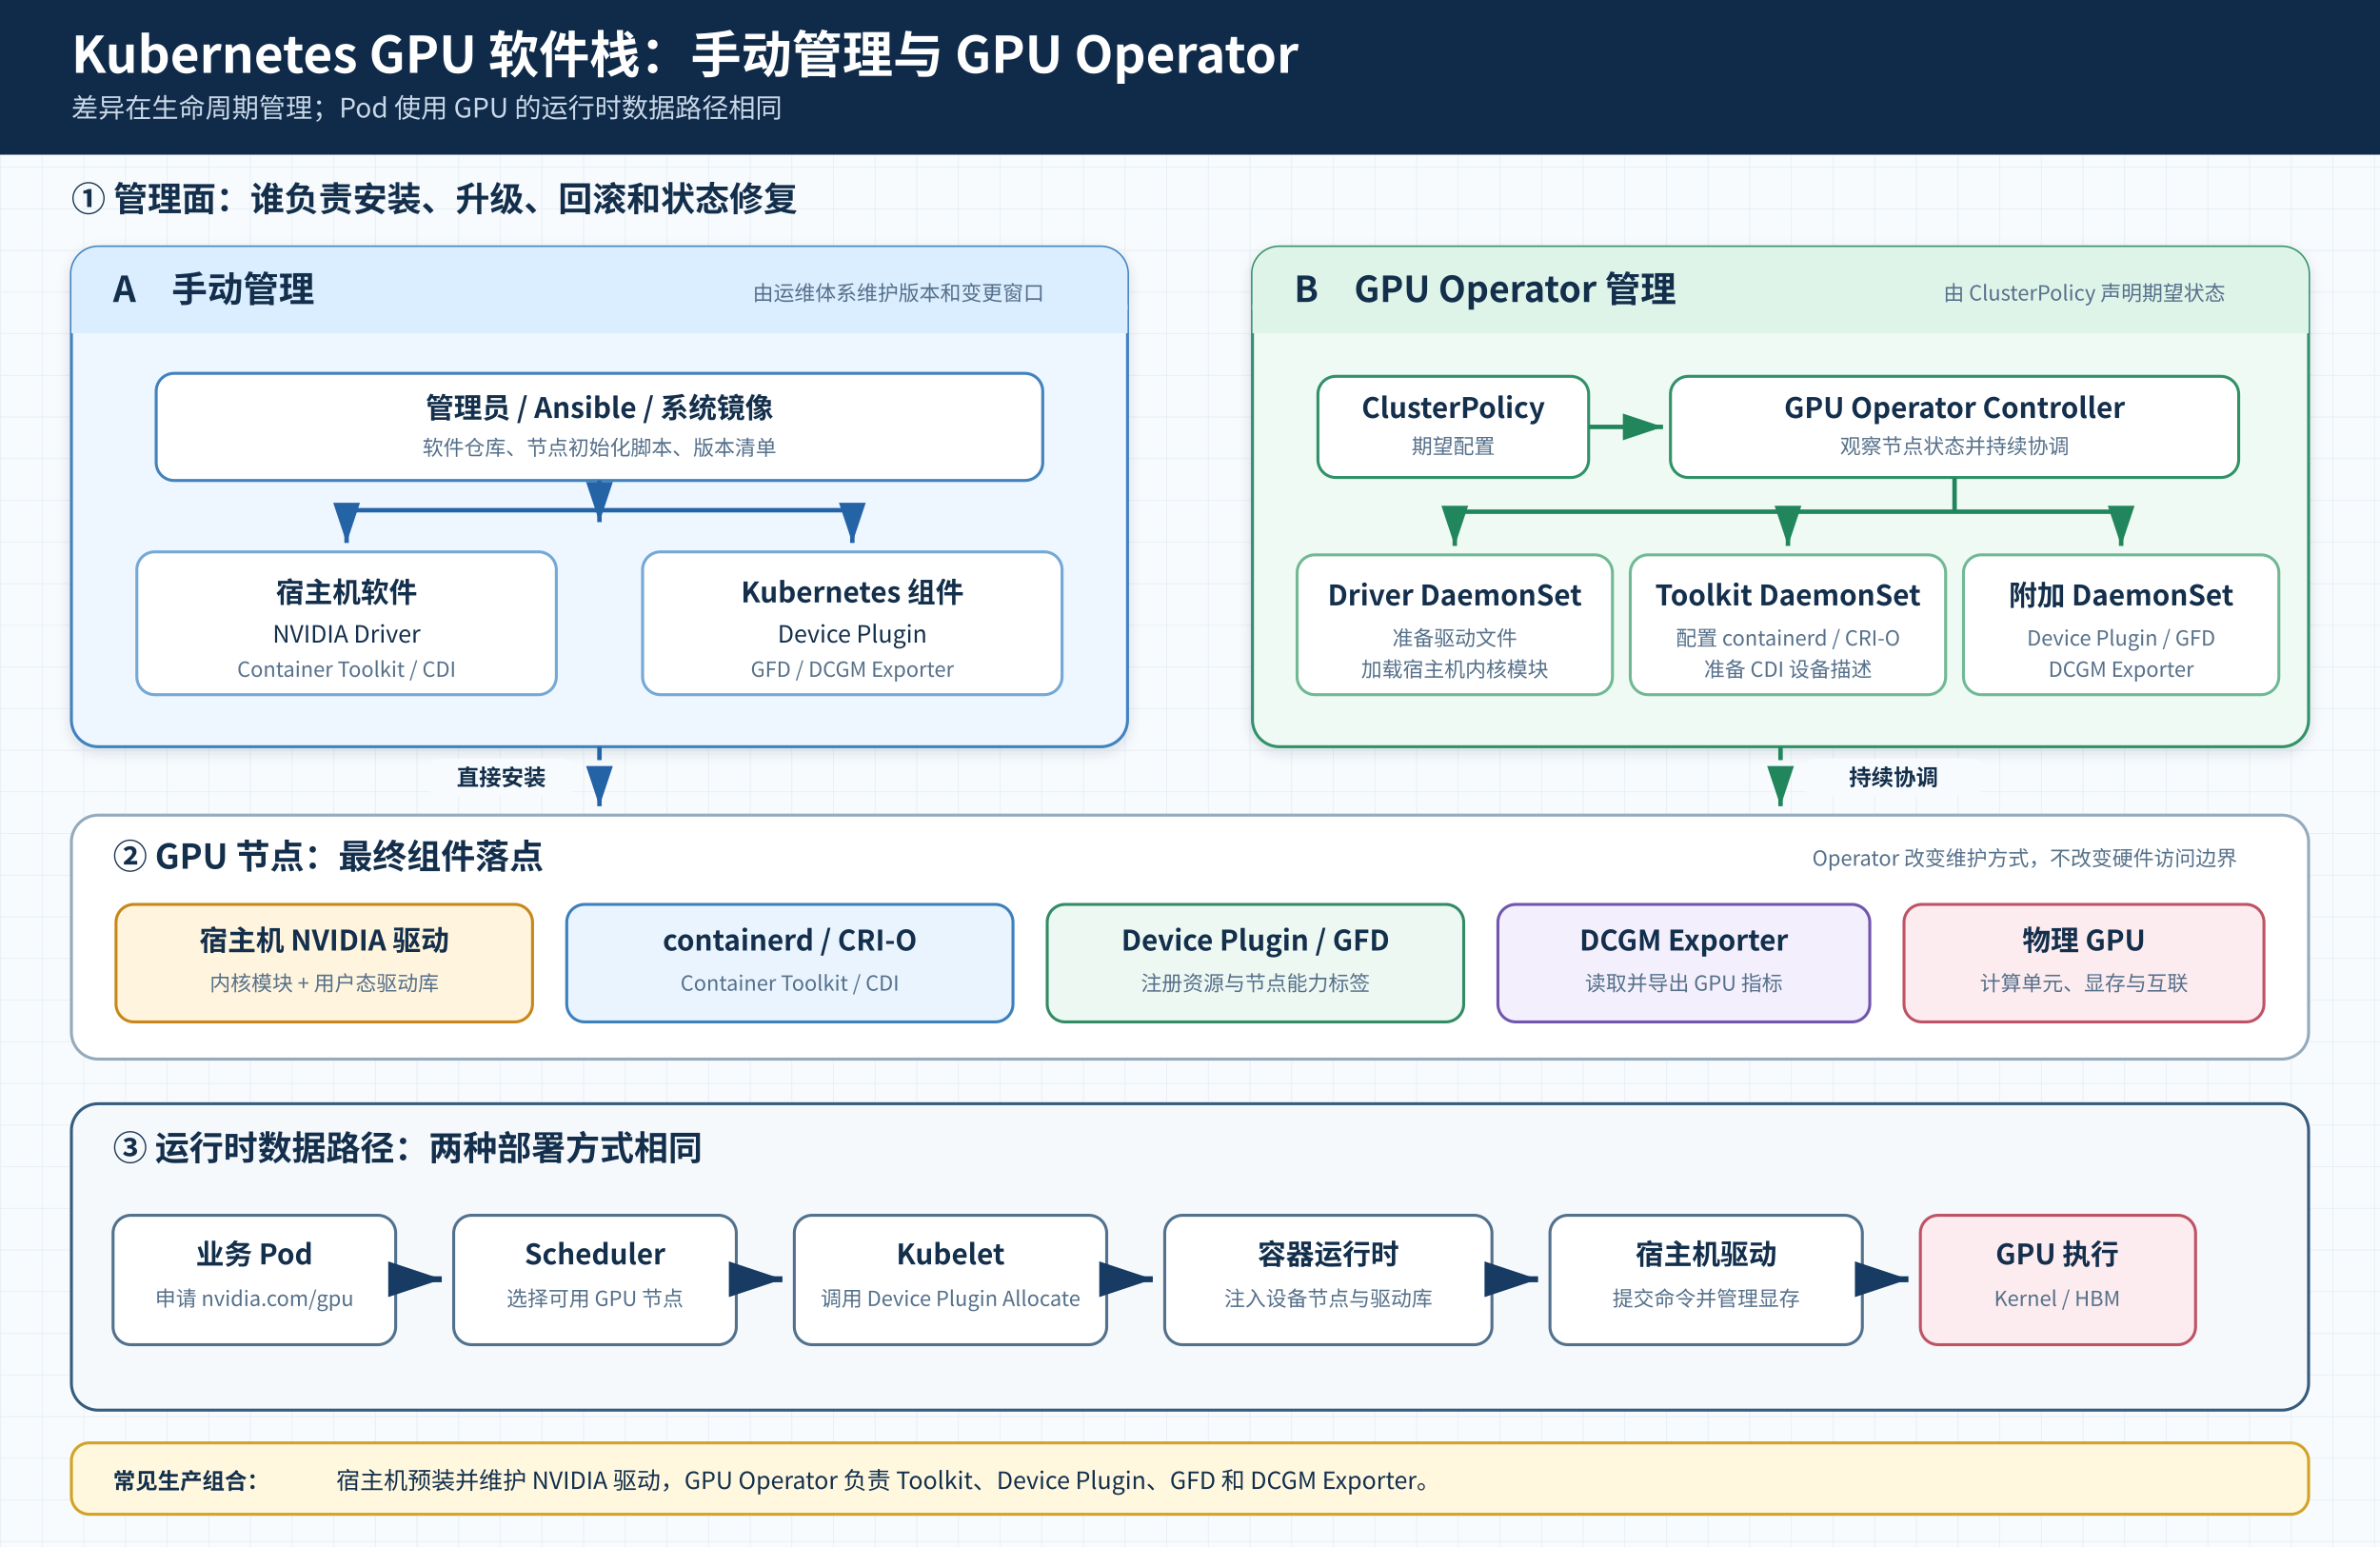
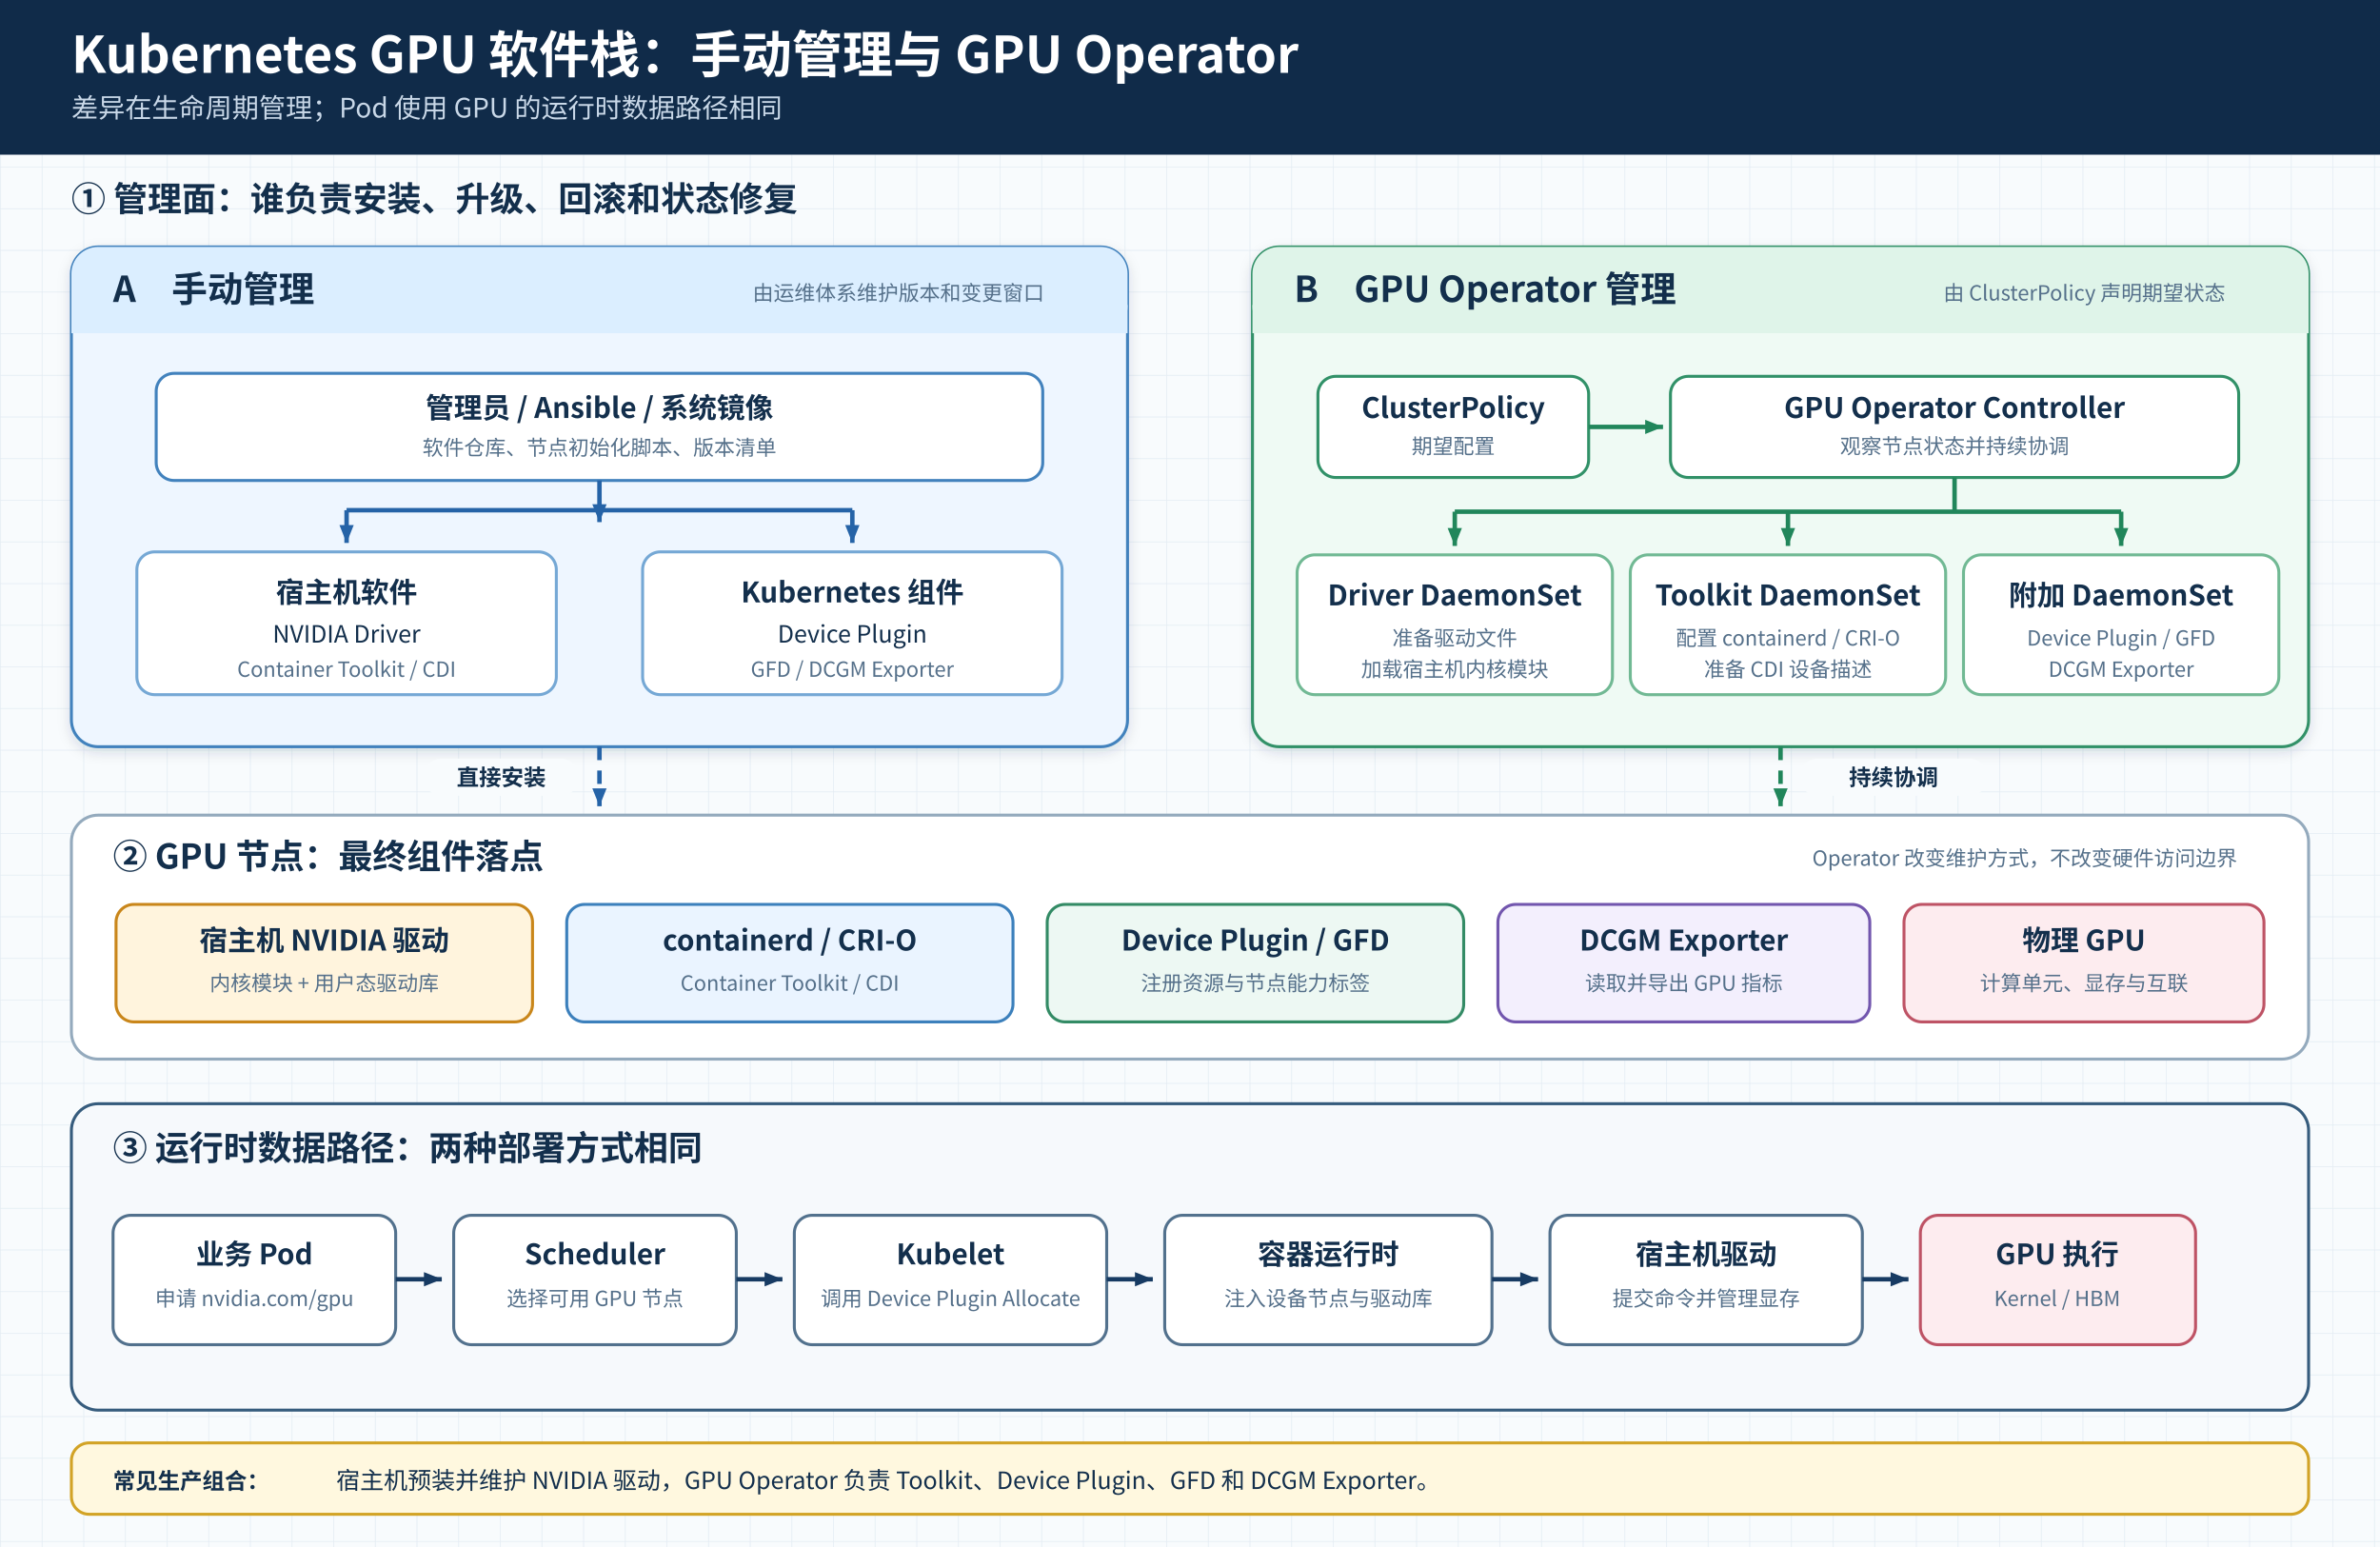
<svg xmlns="http://www.w3.org/2000/svg" width="1600" height="1040" viewBox="0 0 1600 1040" role="img" aria-labelledby="title desc">
  <defs>
    <pattern id="grid" width="28" height="28" patternUnits="userSpaceOnUse">
      <path d="M 28 0 L 0 0 0 28" fill="none" stroke="#dce6ef" stroke-width="1" opacity="0.7" />
    </pattern>
    <filter id="shadow" x="-10%" y="-10%" width="120%" height="130%">
      <feDropShadow dx="0" dy="3" stdDeviation="4" flood-color="#18324d" flood-opacity="0.13" />
    </filter>
-     <marker id="arrow-blue" markerWidth="10" markerHeight="10" refX="9" refY="3" orient="auto" markerUnits="strokeWidth">
-       <path d="M0,0 L0,6 L9,3 z" fill="#2563a7" />
+     <marker id="arrow-blue" markerWidth="12" markerHeight="12" refX="10" refY="5" orient="auto" markerUnits="userSpaceOnUse" viewBox="0 0 10 10">
+       <path d="M0,1 L10,5 L0,9 z" fill="#2563a7" />
    </marker>
-     <marker id="arrow-green" markerWidth="10" markerHeight="10" refX="9" refY="3" orient="auto" markerUnits="strokeWidth">
-       <path d="M0,0 L0,6 L9,3 z" fill="#21865b" />
+     <marker id="arrow-green" markerWidth="12" markerHeight="12" refX="10" refY="5" orient="auto" markerUnits="userSpaceOnUse" viewBox="0 0 10 10">
+       <path d="M0,1 L10,5 L0,9 z" fill="#21865b" />
    </marker>
-     <marker id="arrow-navy" markerWidth="10" markerHeight="10" refX="9" refY="3" orient="auto" markerUnits="strokeWidth">
-       <path d="M0,0 L0,6 L9,3 z" fill="#173b63" />
+     <marker id="arrow-navy" markerWidth="12" markerHeight="12" refX="10" refY="5" orient="auto" markerUnits="userSpaceOnUse" viewBox="0 0 10 10">
+       <path d="M0,1 L10,5 L0,9 z" fill="#173b63" />
    </marker>
    <style>
      text { font-family: "Microsoft YaHei", "PingFang SC", "Noto Sans CJK SC", sans-serif; fill: #132f4c; }
      .title { font-size: 34px; font-weight: 700; fill: #ffffff; }
      .subtitle { font-size: 18px; fill: #c9d8e8; }
      .section-title { font-size: 23px; font-weight: 700; }
      .card-title { font-size: 24px; font-weight: 700; }
      .node-title { font-size: 19px; font-weight: 700; }
      .body { font-size: 16px; }
      .small { font-size: 14px; fill: #55708a; }
      .label { font-size: 15px; font-weight: 700; }
    </style>
  </defs>
  <rect width="1600" height="1040" fill="#f8fbfd" />
  <rect y="104" width="1600" height="936" fill="url(#grid)" />
  <rect width="1600" height="104" fill="#102b49" />
  <text x="48" y="49" class="title">Kubernetes GPU 软件栈：手动管理与 GPU Operator</text>
  <text x="48" y="79" class="subtitle">差异在生命周期管理；Pod 使用 GPU 的运行时数据路径相同</text>
  <text x="48" y="142" class="section-title">① 管理面：谁负责安装、升级、回滚和状态修复</text>
  <rect x="48" y="166" width="710" height="336" rx="18" fill="#eef6ff" stroke="#4282bd" stroke-width="2" filter="url(#shadow)" />
  <rect x="48" y="166" width="710" height="58" rx="18" fill="#dbeeff" />
  <rect x="48" y="205" width="710" height="19" fill="#dbeeff" />
  <text x="76" y="203" class="card-title" fill="#174f82">A　手动管理</text>
  <text x="702" y="202" class="small" text-anchor="end">由运维体系维护版本和变更窗口</text>
  <rect x="105" y="251" width="596" height="72" rx="12" fill="#ffffff" stroke="#4282bd" stroke-width="2" />
  <text x="403" y="281" class="node-title" text-anchor="middle">管理员 / Ansible / 系统镜像</text>
  <text x="403" y="306" class="small" text-anchor="middle">软件仓库、节点初始化脚本、版本清单</text>
  <line x1="403" y1="323" x2="403" y2="351" stroke="#2563a7" stroke-width="3" marker-end="url(#arrow-blue)" />
  <line x1="403" y1="343" x2="233" y2="343" stroke="#2563a7" stroke-width="3" />
  <line x1="233" y1="343" x2="233" y2="365" stroke="#2563a7" stroke-width="3" marker-end="url(#arrow-blue)" />
  <line x1="403" y1="343" x2="573" y2="343" stroke="#2563a7" stroke-width="3" />
  <line x1="573" y1="343" x2="573" y2="365" stroke="#2563a7" stroke-width="3" marker-end="url(#arrow-blue)" />
  <rect x="92" y="371" width="282" height="96" rx="12" fill="#ffffff" stroke="#75a8d5" stroke-width="2" />
  <text x="233" y="405" class="node-title" text-anchor="middle">宿主机软件</text>
  <text x="233" y="432" class="body" text-anchor="middle">NVIDIA Driver</text>
  <text x="233" y="455" class="small" text-anchor="middle">Container Toolkit / CDI</text>
  <rect x="432" y="371" width="282" height="96" rx="12" fill="#ffffff" stroke="#75a8d5" stroke-width="2" />
  <text x="573" y="405" class="node-title" text-anchor="middle">Kubernetes 组件</text>
  <text x="573" y="432" class="body" text-anchor="middle">Device Plugin</text>
  <text x="573" y="455" class="small" text-anchor="middle">GFD / DCGM Exporter</text>
  <rect x="842" y="166" width="710" height="336" rx="18" fill="#effaf4" stroke="#319168" stroke-width="2" filter="url(#shadow)" />
  <rect x="842" y="166" width="710" height="58" rx="18" fill="#dff4e9" />
  <rect x="842" y="205" width="710" height="19" fill="#dff4e9" />
  <text x="870" y="203" class="card-title" fill="#176640">B　GPU Operator 管理</text>
  <text x="1496" y="202" class="small" text-anchor="end">由 ClusterPolicy 声明期望状态</text>
  <rect x="886" y="253" width="182" height="68" rx="12" fill="#ffffff" stroke="#319168" stroke-width="2" />
  <text x="977" y="281" class="node-title" text-anchor="middle">ClusterPolicy</text>
  <text x="977" y="305" class="small" text-anchor="middle">期望配置</text>
  <line x1="1068" y1="287" x2="1118" y2="287" stroke="#21865b" stroke-width="3" marker-end="url(#arrow-green)" />
  <rect x="1123" y="253" width="382" height="68" rx="12" fill="#ffffff" stroke="#319168" stroke-width="2" />
  <text x="1314" y="281" class="node-title" text-anchor="middle">GPU Operator Controller</text>
  <text x="1314" y="305" class="small" text-anchor="middle">观察节点状态并持续协调</text>
  <line x1="1314" y1="321" x2="1314" y2="344" stroke="#21865b" stroke-width="3" />
  <line x1="978" y1="344" x2="1426" y2="344" stroke="#21865b" stroke-width="3" />
  <line x1="978" y1="344" x2="978" y2="367" stroke="#21865b" stroke-width="3" marker-end="url(#arrow-green)" />
  <line x1="1202" y1="344" x2="1202" y2="367" stroke="#21865b" stroke-width="3" marker-end="url(#arrow-green)" />
  <line x1="1426" y1="344" x2="1426" y2="367" stroke="#21865b" stroke-width="3" marker-end="url(#arrow-green)" />
  <rect x="872" y="373" width="212" height="94" rx="12" fill="#ffffff" stroke="#71b994" stroke-width="2" />
  <text x="978" y="407" class="node-title" text-anchor="middle">Driver DaemonSet</text>
  <text x="978" y="434" class="small" text-anchor="middle">准备驱动文件</text>
  <text x="978" y="455" class="small" text-anchor="middle">加载宿主机内核模块</text>
  <rect x="1096" y="373" width="212" height="94" rx="12" fill="#ffffff" stroke="#71b994" stroke-width="2" />
  <text x="1202" y="407" class="node-title" text-anchor="middle">Toolkit DaemonSet</text>
  <text x="1202" y="434" class="small" text-anchor="middle">配置 containerd / CRI-O</text>
  <text x="1202" y="455" class="small" text-anchor="middle">准备 CDI 设备描述</text>
  <rect x="1320" y="373" width="212" height="94" rx="12" fill="#ffffff" stroke="#71b994" stroke-width="2" />
  <text x="1426" y="407" class="node-title" text-anchor="middle">附加 DaemonSet</text>
  <text x="1426" y="434" class="small" text-anchor="middle">Device Plugin / GFD</text>
  <text x="1426" y="455" class="small" text-anchor="middle">DCGM Exporter</text>
  <line x1="403" y1="502" x2="403" y2="542" stroke="#2563a7" stroke-width="3" stroke-dasharray="9 7" marker-end="url(#arrow-blue)" />
  <rect x="285" y="510" width="104" height="25" rx="12" fill="#f8fbfd" />
  <text x="337" y="528" class="label" text-anchor="middle" fill="#2563a7">直接安装</text>
  <line x1="1197" y1="502" x2="1197" y2="542" stroke="#21865b" stroke-width="3" stroke-dasharray="9 7" marker-end="url(#arrow-green)" />
  <rect x="1210" y="510" width="126" height="25" rx="12" fill="#f8fbfd" />
  <text x="1273" y="528" class="label" text-anchor="middle" fill="#21865b">持续协调</text>
  <rect x="48" y="548" width="1504" height="164" rx="18" fill="#ffffff" stroke="#94aabd" stroke-width="2" />
  <text x="76" y="584" class="section-title">② GPU 节点：最终组件落点</text>
  <text x="1504" y="582" class="small" text-anchor="end">Operator 改变维护方式，不改变硬件访问边界</text>
  <rect x="78" y="608" width="280" height="79" rx="12" fill="#fff4dd" stroke="#c9861a" stroke-width="2" />
  <text x="218" y="639" class="node-title" text-anchor="middle">宿主机 NVIDIA 驱动</text>
  <text x="218" y="666" class="small" text-anchor="middle">内核模块 + 用户态驱动库</text>
  <rect x="381" y="608" width="300" height="79" rx="12" fill="#eaf4ff" stroke="#3c80bc" stroke-width="2" />
  <text x="531" y="639" class="node-title" text-anchor="middle">containerd / CRI-O</text>
  <text x="531" y="666" class="small" text-anchor="middle">Container Toolkit / CDI</text>
  <rect x="704" y="608" width="280" height="79" rx="12" fill="#edf8f3" stroke="#338b65" stroke-width="2" />
  <text x="844" y="639" class="node-title" text-anchor="middle">Device Plugin / GFD</text>
  <text x="844" y="666" class="small" text-anchor="middle">注册资源与节点能力标签</text>
  <rect x="1007" y="608" width="250" height="79" rx="12" fill="#f3effd" stroke="#7256ae" stroke-width="2" />
  <text x="1132" y="639" class="node-title" text-anchor="middle">DCGM Exporter</text>
  <text x="1132" y="666" class="small" text-anchor="middle">读取并导出 GPU 指标</text>
  <rect x="1280" y="608" width="242" height="79" rx="12" fill="#fdecef" stroke="#be5365" stroke-width="2" />
  <text x="1401" y="639" class="node-title" text-anchor="middle">物理 GPU</text>
  <text x="1401" y="666" class="small" text-anchor="middle">计算单元、显存与互联</text>
  <rect x="48" y="742" width="1504" height="206" rx="18" fill="#f6f9fc" stroke="#365c7d" stroke-width="2" />
  <text x="76" y="780" class="section-title">③ 运行时数据路径：两种部署方式相同</text>
  <rect x="76" y="817" width="190" height="87" rx="12" fill="#ffffff" stroke="#52718d" stroke-width="2" />
  <text x="171" y="850" class="node-title" text-anchor="middle">业务 Pod</text>
  <text x="171" y="878" class="small" text-anchor="middle">申请 nvidia.com/gpu</text>
  <rect x="305" y="817" width="190" height="87" rx="12" fill="#ffffff" stroke="#52718d" stroke-width="2" />
  <text x="400" y="850" class="node-title" text-anchor="middle">Scheduler</text>
  <text x="400" y="878" class="small" text-anchor="middle">选择可用 GPU 节点</text>
  <rect x="534" y="817" width="210" height="87" rx="12" fill="#ffffff" stroke="#52718d" stroke-width="2" />
  <text x="639" y="850" class="node-title" text-anchor="middle">Kubelet</text>
  <text x="639" y="878" class="small" text-anchor="middle">调用 Device Plugin Allocate</text>
  <rect x="783" y="817" width="220" height="87" rx="12" fill="#ffffff" stroke="#52718d" stroke-width="2" />
  <text x="893" y="850" class="node-title" text-anchor="middle">容器运行时</text>
  <text x="893" y="878" class="small" text-anchor="middle">注入设备节点与驱动库</text>
  <rect x="1042" y="817" width="210" height="87" rx="12" fill="#ffffff" stroke="#52718d" stroke-width="2" />
  <text x="1147" y="850" class="node-title" text-anchor="middle">宿主机驱动</text>
  <text x="1147" y="878" class="small" text-anchor="middle">提交命令并管理显存</text>
  <rect x="1291" y="817" width="185" height="87" rx="12" fill="#fdecef" stroke="#be5365" stroke-width="2" />
  <text x="1383" y="850" class="node-title" text-anchor="middle">GPU 执行</text>
  <text x="1383" y="878" class="small" text-anchor="middle">Kernel / HBM</text>
-   <line x1="266" y1="860" x2="297" y2="860" stroke="#173b63" stroke-width="4" marker-end="url(#arrow-navy)" />
-   <line x1="495" y1="860" x2="526" y2="860" stroke="#173b63" stroke-width="4" marker-end="url(#arrow-navy)" />
-   <line x1="744" y1="860" x2="775" y2="860" stroke="#173b63" stroke-width="4" marker-end="url(#arrow-navy)" />
-   <line x1="1003" y1="860" x2="1034" y2="860" stroke="#173b63" stroke-width="4" marker-end="url(#arrow-navy)" />
-   <line x1="1252" y1="860" x2="1283" y2="860" stroke="#173b63" stroke-width="4" marker-end="url(#arrow-navy)" />
+   <line x1="266" y1="860" x2="297" y2="860" stroke="#173b63" stroke-width="3" marker-end="url(#arrow-navy)" />
+   <line x1="495" y1="860" x2="526" y2="860" stroke="#173b63" stroke-width="3" marker-end="url(#arrow-navy)" />
+   <line x1="744" y1="860" x2="775" y2="860" stroke="#173b63" stroke-width="3" marker-end="url(#arrow-navy)" />
+   <line x1="1003" y1="860" x2="1034" y2="860" stroke="#173b63" stroke-width="3" marker-end="url(#arrow-navy)" />
+   <line x1="1252" y1="860" x2="1283" y2="860" stroke="#173b63" stroke-width="3" marker-end="url(#arrow-navy)" />
  <rect x="48" y="970" width="1504" height="48" rx="12" fill="#fff8df" stroke="#d2a326" stroke-width="2" />
  <text x="76" y="1001" class="label" fill="#7a5b00">常见生产组合：</text>
  <text x="226" y="1001" class="body">宿主机预装并维护 NVIDIA 驱动，GPU Operator 负责 Toolkit、Device Plugin、GFD 和 DCGM Exporter。</text>
</svg>
